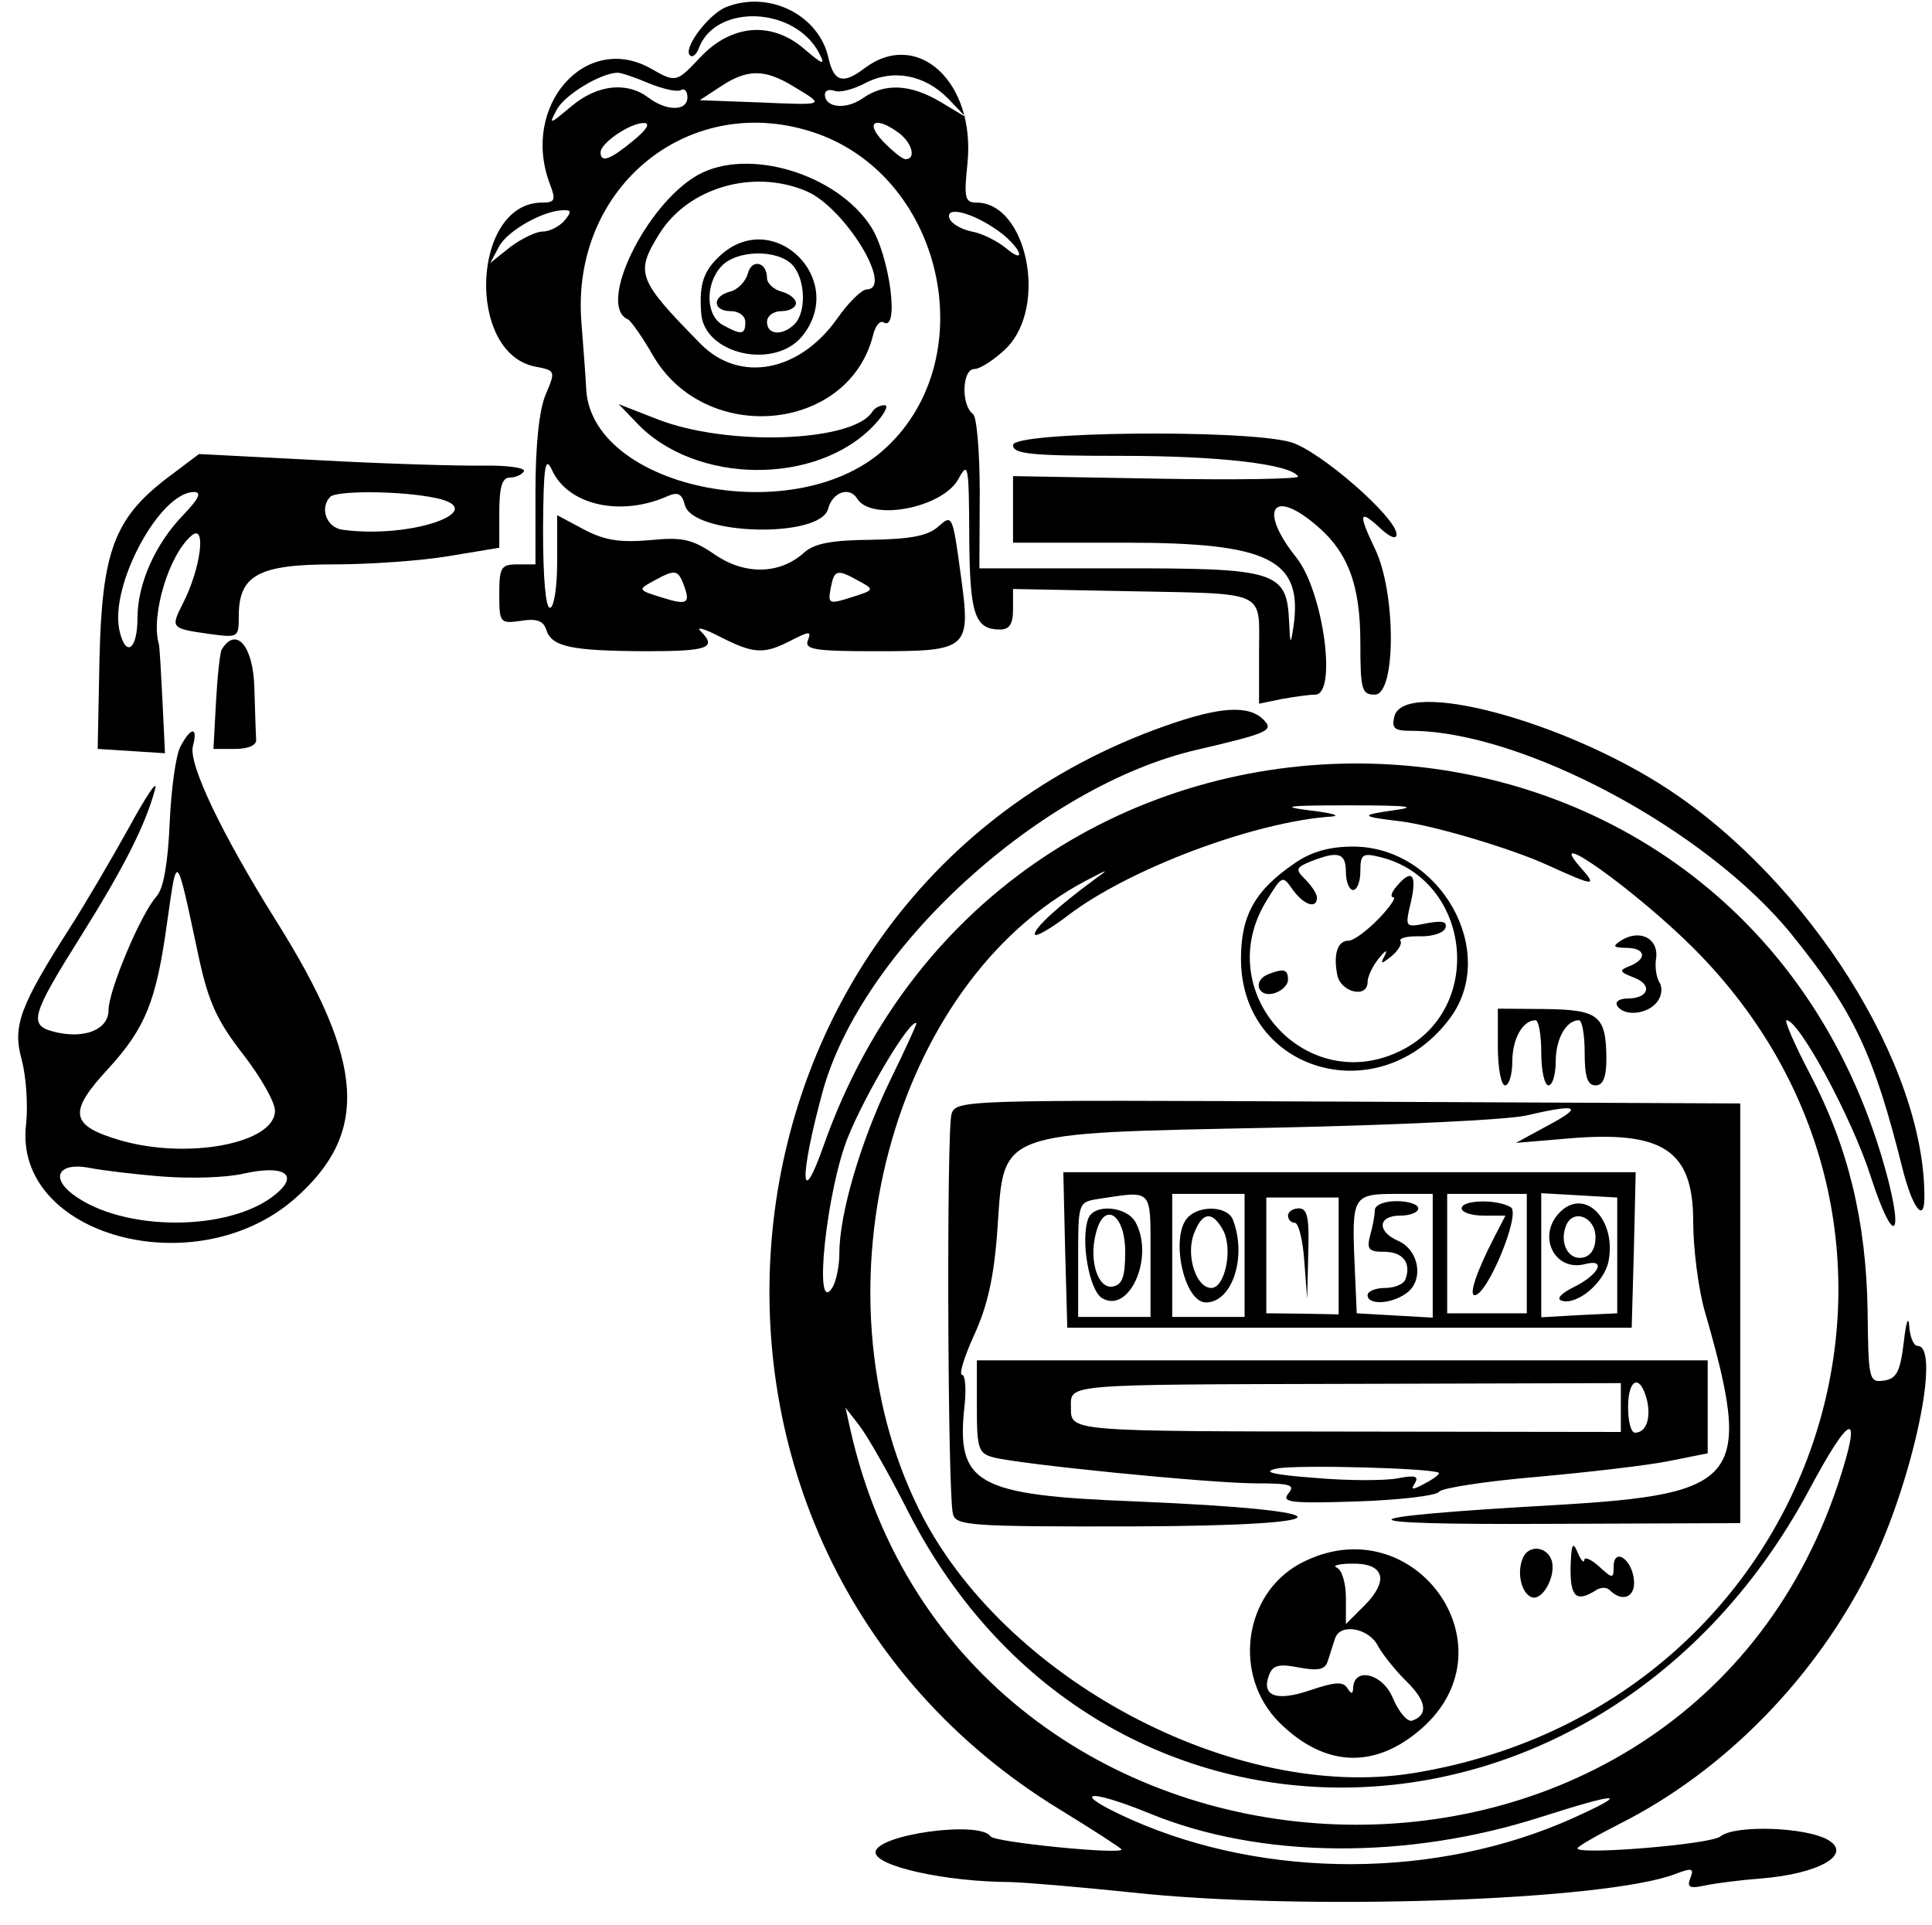
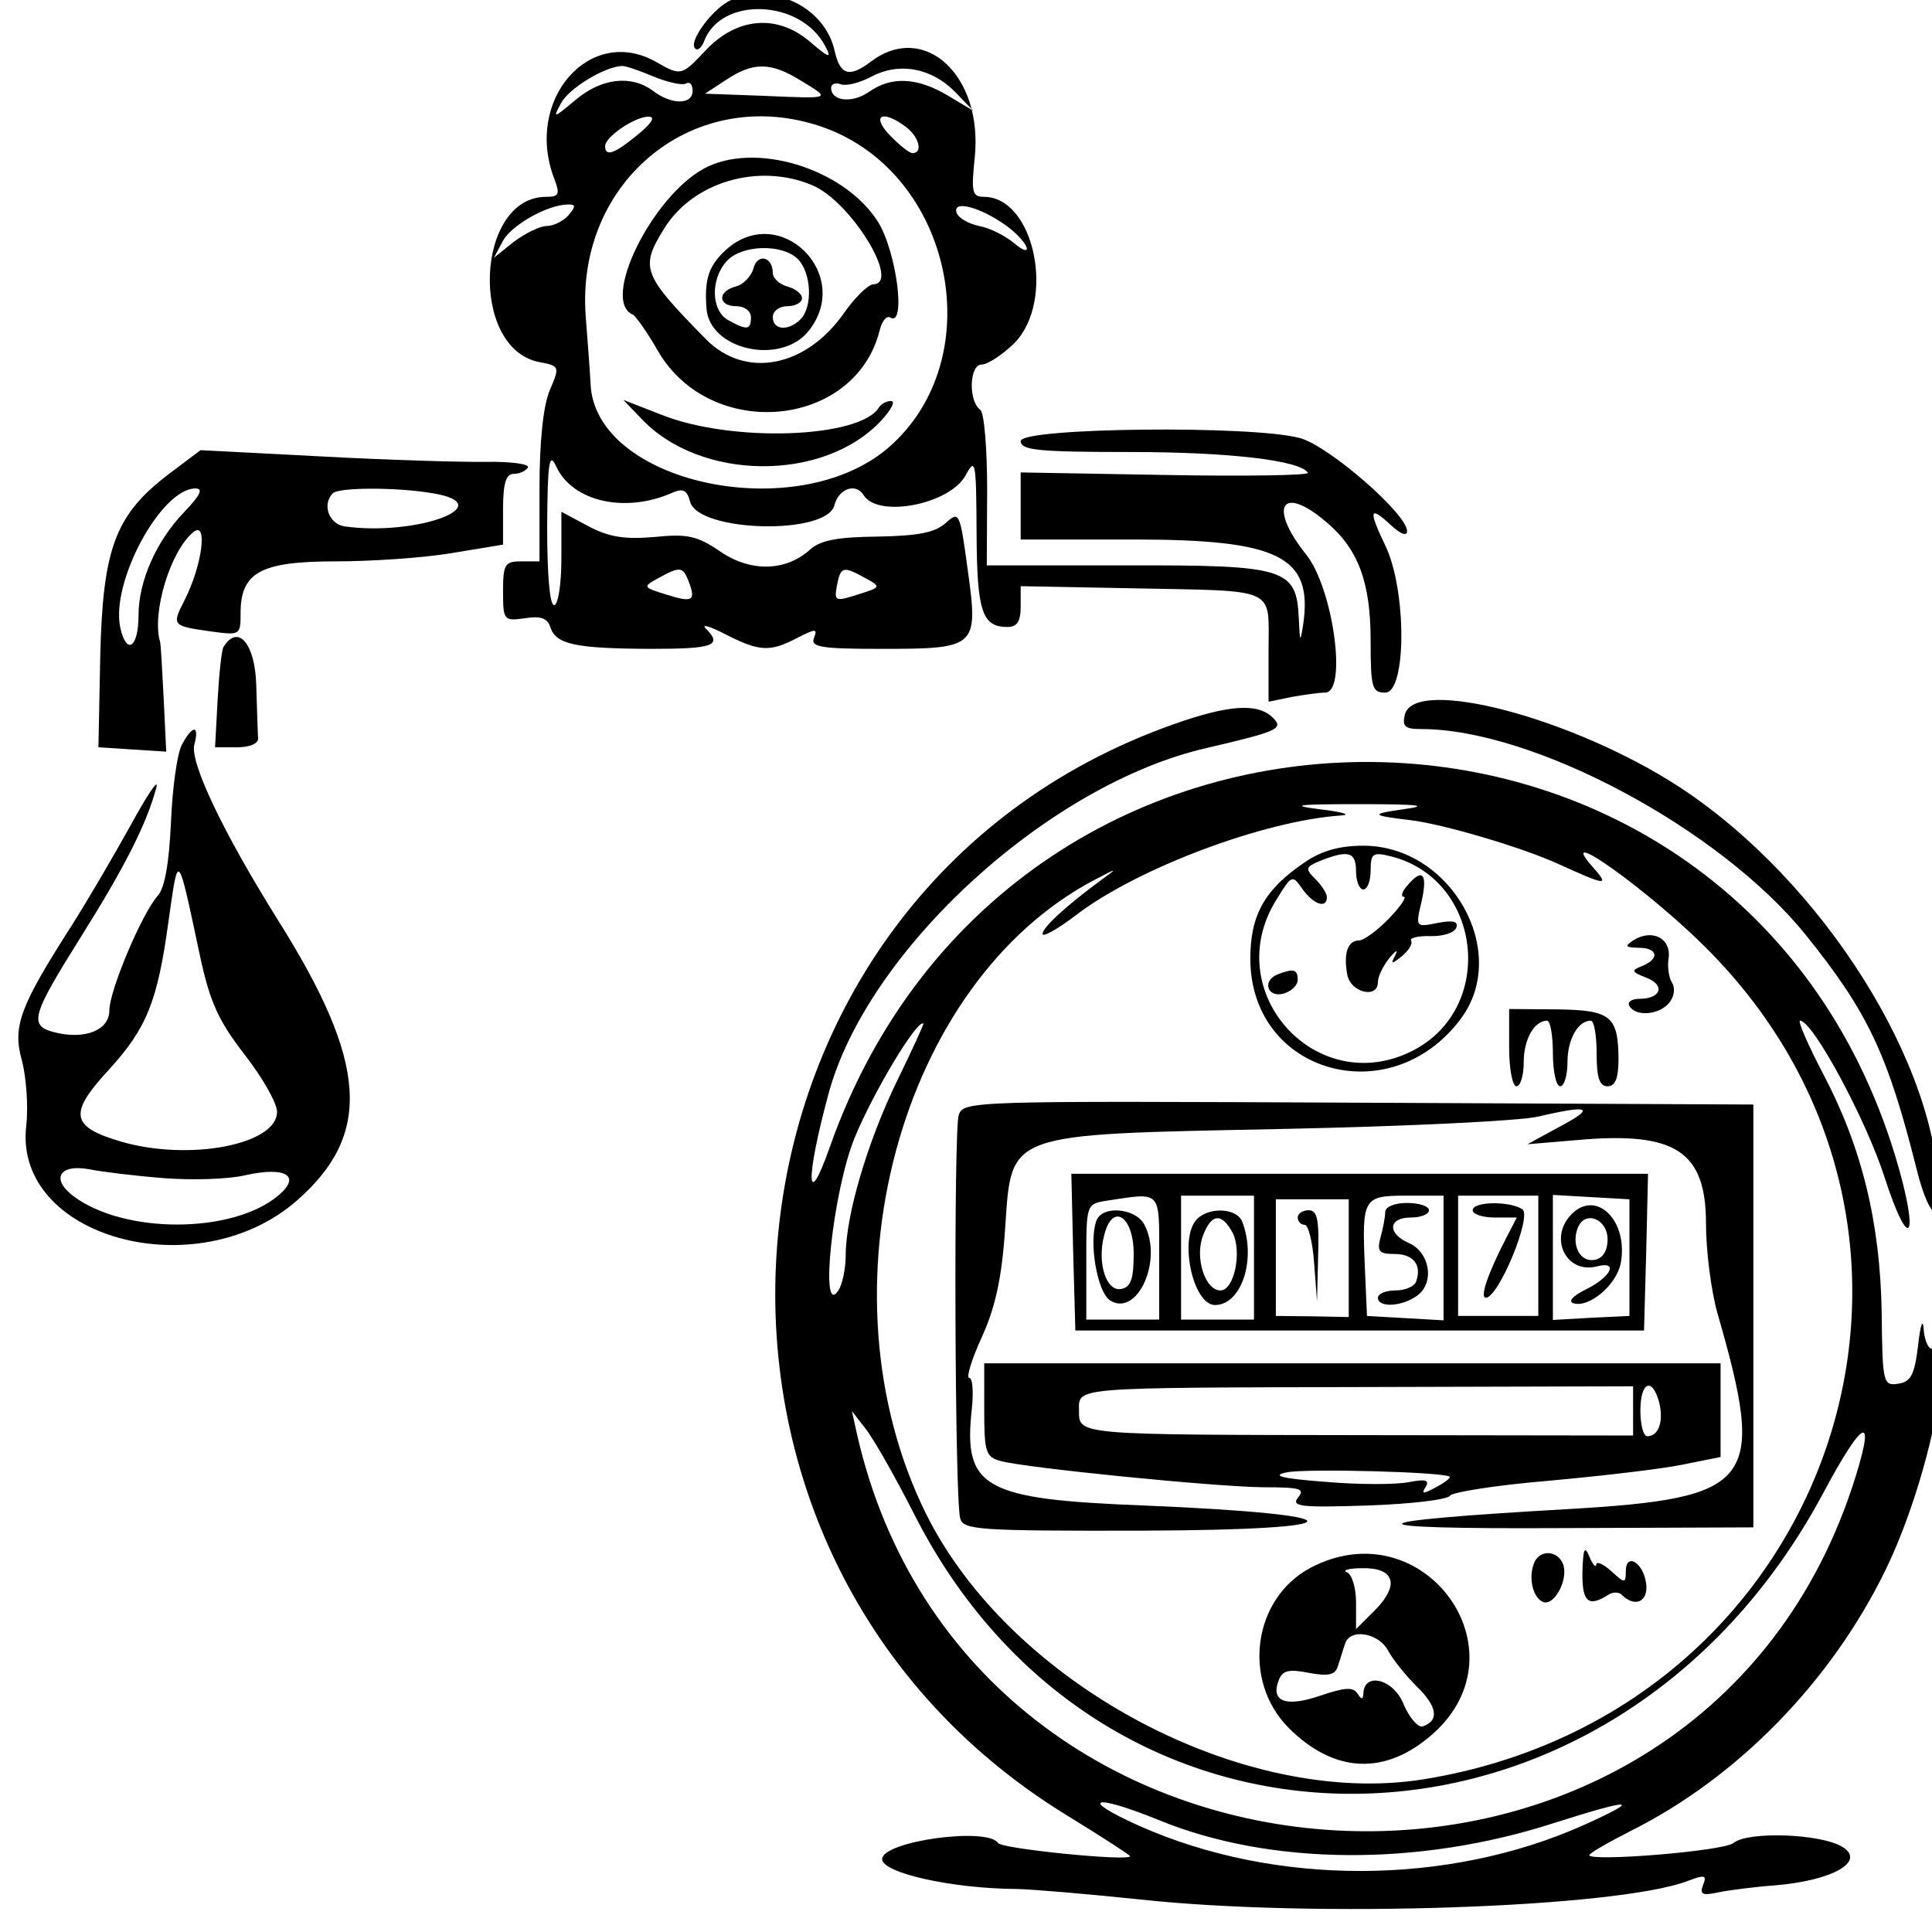
- <svg xmlns="http://www.w3.org/2000/svg" version="1.0" width="267pt" height="266pt" viewBox="0 0 267 266" preserveAspectRatio="xMidYMid meet">
-   <g transform="translate(0,266) scale(0.05,-0.05)" stroke="none">
+ <svg xmlns="http://www.w3.org/2000/svg" version="1.0" viewBox="0 0 5300 5300" xml:space="preserve">
+   <g transform="translate(0,5300) scale(1,-1)">
    <path d="M2006 5300 c-48 -20 -119 -114 -99 -133 7 -7 18 2 25 21 47 122 263 114 331 -13 20 -37 13 -36 -44 13 -89 74 -199 64 -284 -27 -65 -69 -67 -70 -135 -31 -181 103 -362 -103 -280 -319 17 -44 14 -51 -22 -51 -193 0 -211 -414 -20 -453 58 -11 58 -12 30 -78 -18 -43 -28 -141 -28 -268 l0 -201 -50 0 c-45 0 -50 -8 -50 -82 0 -80 2 -82 60 -74 44 7 62 0 70 -25 15 -47 69 -58 275 -59 173 0 198 9 151 56 -13 13 12 6 54 -16 94 -48 122 -49 197 -10 51 26 56 26 46 0 -10 -25 18 -30 184 -30 263 0 267 4 238 215 -22 161 -23 164 -61 130 -29 -26 -75 -35 -186 -37 -109 -1 -157 -10 -185 -35 -67 -61 -164 -63 -247 -6 -63 43 -90 49 -180 40 -81 -7 -124 -1 -181 29 l-75 40 0 -128 c0 -72 -9 -128 -20 -128 -12 0 -19 84 -19 215 1 179 6 207 25 165 45 -97 191 -129 320 -71 28 12 39 6 47 -25 22 -84 375 -93 396 -10 12 46 59 62 80 28 39 -64 236 -26 280 54 27 50 29 40 30 -157 1 -217 15 -259 85 -259 26 0 36 15 36 56 l0 56 315 -6 c393 -8 365 5 365 -168 l0 -143 63 13 c34 6 76 12 92 12 62 0 22 287 -52 379 -104 130 -68 193 53 91 90 -75 124 -166 124 -328 0 -129 4 -142 40 -142 59 0 59 283 0 404 -47 98 -43 110 16 55 26 -24 44 -31 44 -16 0 47 -214 233 -293 255 -128 36 -767 29 -767 -8 0 -25 47 -30 301 -30 271 0 466 -23 487 -57 5 -7 -171 -10 -390 -6 l-398 7 0 -92 0 -92 311 0 c399 0 491 -47 464 -233 -8 -51 -9 -49 -12 15 -6 139 -35 148 -472 147 l-384 0 1 207 c0 113 -8 213 -19 220 -33 24 -30 124 4 124 16 0 56 26 89 58 115 116 56 402 -83 402 -32 0 -35 13 -25 108 23 225 -138 374 -285 263 -59 -45 -84 -37 -99 28 -26 120 -165 189 -284 141z m-213 -210 c39 -16 79 -25 89 -19 10 6 18 -3 18 -20 0 -39 -58 -39 -109 0 -59 44 -141 35 -212 -25 -61 -51 -63 -52 -40 -9 21 40 119 100 167 102 8 1 47 -12 87 -29z m402 -10 c86 -52 89 -51 -98 -43 l-163 6 58 38 c74 49 122 49 203 -1z m425 -32 l50 -52 -70 42 c-84 50 -155 53 -216 10 -46 -32 -104 -26 -104 11 0 11 12 15 26 10 15 -6 53 4 85 21 76 40 164 24 229 -42z m-870 -117 c-64 -53 -90 -62 -90 -32 0 26 82 81 119 81 20 0 9 -18 -29 -49z m508 20 c358 -127 461 -637 178 -880 -253 -216 -807 -96 -816 178 -1 23 -7 104 -13 180 -30 377 303 644 651 522z m227 1 c36 -27 48 -72 18 -72 -9 0 -37 23 -63 50 -51 54 -19 70 45 22z m-925 -242 c-14 -16 -41 -30 -60 -30 -19 0 -59 -20 -90 -43 l-55 -44 24 45 c23 44 122 100 178 101 23 1 23 -5 3 -29z m1199 -28 c27 -19 52 -46 57 -60 5 -14 -11 -9 -34 11 -24 20 -67 42 -96 47 -29 6 -57 22 -62 37 -11 35 65 15 135 -35z m-871 -974 c22 -56 13 -62 -57 -40 -68 21 -69 22 -25 46 58 32 67 32 82 -6z m486 6 c44 -24 43 -25 -21 -45 -62 -20 -65 -18 -57 25 10 52 17 54 78 20z" />
    <path d="M1930 4837 c-144 -80 -282 -363 -194 -400 8 -4 40 -49 69 -100 145 -249 540 -212 608 56 6 26 19 42 29 36 45 -28 17 185 -35 265 -95 146 -339 219 -477 143z m298 -45 c106 -44 245 -271 167 -272 -14 -1 -51 -37 -82 -82 -105 -147 -269 -177 -376 -69 -175 178 -182 196 -115 304 79 128 259 181 406 119z" />
    <path d="M1992 4615 c-47 -43 -60 -79 -54 -160 7 -115 205 -159 281 -62 122 155 -80 354 -227 222z m197 -26 c37 -38 41 -131 7 -165 -33 -33 -76 -30 -76 6 0 17 18 30 40 30 22 0 40 10 40 22 0 12 -18 26 -40 32 -22 6 -40 23 -40 37 0 45 -42 55 -53 13 -6 -22 -28 -45 -49 -50 -50 -13 -49 -54 2 -54 22 0 40 -13 40 -30 0 -35 -10 -37 -61 -9 -48 25 -51 112 -6 162 41 46 153 49 196 6z" />
    <path d="M1758 4153 c162 -174 503 -176 660 -6 27 29 39 53 27 53 -13 0 -28 -8 -34 -18 -52 -84 -402 -97 -596 -20 l-105 41 48 -50z" />
    <path d="M461 3998 c-145 -111 -179 -203 -186 -498 l-5 -250 93 -6 93 -6 -7 146 c-4 80 -8 151 -10 156 -23 78 28 248 91 300 41 34 25 -91 -24 -187 -35 -69 -34 -70 71 -85 82 -11 83 -11 83 50 0 112 55 142 261 142 100 0 244 10 320 23 l139 23 0 97 c0 71 8 97 29 97 16 0 33 8 39 17 6 10 -45 17 -113 16 -69 -1 -273 5 -455 15 l-330 17 -89 -67z m44 -103 c-76 -79 -125 -189 -125 -283 0 -89 -33 -111 -50 -34 -27 125 112 382 206 382 23 0 13 -19 -31 -65z m681 52 c191 -31 -42 -119 -241 -91 -43 7 -62 60 -32 91 17 16 173 17 273 0z" />
    <path d="M613 3525 c-5 -8 -12 -73 -16 -145 l-7 -130 60 0 c36 0 59 10 58 25 -1 14 -3 79 -5 145 -3 114 -50 170 -90 105z" />
    <path d="M3854 3340 c-8 -33 0 -40 45 -40 308 0 820 -274 1054 -564 171 -212 226 -328 306 -648 27 -107 60 -150 60 -78 2 365 -319 874 -712 1131 -290 189 -725 304 -753 199z" />
    <path d="M3219 3313 c-1310 -463 -1485 -2265 -289 -2995 93 -57 170 -107 170 -110 0 -15 -351 20 -362 36 -29 45 -318 5 -318 -44 0 -38 191 -81 370 -82 44 -1 197 -14 340 -29 471 -51 1306 -23 1500 51 47 18 53 16 42 -11 -10 -26 -2 -30 43 -20 30 6 100 15 155 19 156 13 249 65 185 105 -59 37 -260 44 -300 11 -26 -22 -395 -52 -395 -33 0 5 52 35 115 67 293 147 548 409 697 714 115 236 194 608 128 608 -11 0 -21 25 -23 55 -2 30 -9 10 -15 -45 -10 -82 -20 -101 -55 -106 -41 -6 -43 2 -45 194 -4 247 -54 453 -159 653 -43 82 -72 149 -65 149 35 0 181 -271 232 -430 70 -216 97 -166 30 56 -432 1430 -2420 1450 -2923 29 -65 -185 -68 -91 -4 145 107 395 604 849 1037 948 197 46 212 53 182 83 -41 41 -121 36 -273 -18z m631 -233 c-92 -13 -90 -17 20 -30 90 -11 307 -75 407 -121 132 -60 139 -60 91 -6 -105 120 156 -67 312 -223 792 -791 348 -2099 -774 -2281 -495 -80 -1136 262 -1367 731 -299 607 -74 1453 463 1736 65 34 66 34 19 0 -95 -70 -161 -130 -161 -148 0 -10 41 13 91 51 168 129 517 260 729 274 28 2 1 10 -60 17 -86 11 -62 14 110 14 163 0 194 -4 120 -14z m-1390 -747 c-80 -165 -140 -367 -140 -477 0 -36 -9 -79 -20 -96 -53 -81 -15 275 45 420 51 124 171 324 188 312 2 -1 -31 -73 -73 -159z m51 -1193 c534 -1042 1917 -1007 2490 63 116 217 148 223 79 14 -445 -1332 -2422 -1221 -2730 153 l-13 59 38 -49 c22 -28 83 -135 136 -240z m668 -833 c305 -125 711 -128 1081 -9 220 70 248 69 84 -5 -372 -166 -843 -168 -1216 -3 -173 77 -130 91 51 17z" />
    <path d="M3580 2935 c-111 -75 -150 -145 -150 -265 0 -315 385 -424 578 -164 136 184 -28 474 -268 474 -65 0 -115 -14 -160 -45z m140 -25 c0 -27 9 -50 20 -50 11 0 20 23 20 52 0 47 6 51 55 39 250 -62 291 -415 61 -533 -263 -135 -532 160 -375 413 43 70 44 70 72 30 30 -42 67 -55 67 -22 0 10 -14 32 -32 50 -28 28 -27 33 15 50 76 30 97 24 97 -29z" />
    <path d="M3860 2870 c-14 -16 -18 -30 -9 -30 9 0 -9 -27 -41 -60 -32 -33 -69 -60 -82 -60 -31 0 -43 -36 -32 -94 9 -49 84 -67 84 -20 0 15 14 44 31 65 18 22 25 26 17 9 -14 -26 -11 -26 18 -3 18 15 30 34 25 42 -5 8 19 14 53 13 34 -1 66 9 71 23 6 18 -9 21 -52 13 -60 -12 -60 -12 -43 60 17 76 2 92 -40 42z" />
    <path d="M3505 2627 c-43 -17 -29 -64 15 -53 22 6 40 23 40 38 0 29 -12 32 -55 15z" />
    <path d="M4480 2720 c-24 -16 -21 -19 15 -20 53 0 59 -30 10 -50 -31 -12 -30 -16 11 -32 53 -20 41 -58 -18 -58 -22 0 -35 -9 -28 -20 18 -30 82 -24 109 9 14 17 17 40 8 55 -9 14 -13 43 -10 64 10 57 -44 86 -97 52z" />
    <path d="M4140 2426 c0 -58 9 -106 20 -106 11 0 20 30 20 66 0 63 29 114 64 114 9 0 16 -40 16 -90 0 -49 9 -90 20 -90 11 0 20 30 20 66 0 63 29 114 64 114 9 0 16 -40 16 -90 0 -67 8 -90 30 -90 21 0 30 22 30 75 -1 118 -21 134 -169 136 l-131 1 0 -106z" />
    <path d="M2630 2241 c-14 -44 -11 -1051 4 -1106 8 -32 48 -35 502 -34 599 2 601 44 3 69 -442 17 -497 48 -473 265 5 47 2 85 -7 85 -9 0 6 50 34 111 37 81 55 162 64 294 19 272 -8 262 763 278 336 7 651 22 700 34 141 33 158 25 60 -27 l-90 -49 142 12 c265 23 348 -32 348 -230 0 -74 14 -183 31 -244 135 -468 104 -509 -412 -539 -597 -34 -604 -55 -19 -52 l530 2 0 580 0 580 -1084 5 c-1064 5 -1083 5 -1096 -34z" />
    <path d="M2944 1865 l6 -215 780 0 780 0 6 215 5 215 -791 0 -791 0 5 -215z m236 -15 l0 -170 -100 0 -100 0 0 159 c0 157 0 158 55 167 153 23 145 32 145 -156z m260 0 l0 -170 -100 0 -100 0 0 170 0 170 100 0 100 0 0 -170z m260 -1 l0 -162 -100 2 -100 1 0 160 0 160 100 0 100 0 0 -161z m260 0 l0 -171 -105 6 -105 6 -6 138 c-8 186 -4 192 115 192 l101 0 0 -171z m260 6 l0 -165 -110 0 -110 0 0 165 0 165 110 0 110 0 0 -165z m250 -5 l0 -160 -105 -5 -105 -6 0 172 0 171 105 -6 105 -6 0 -160z" />
    <path d="M3008 1952 c-22 -58 2 -198 38 -220 75 -45 145 112 93 209 -24 45 -115 53 -131 11z m102 -92 c0 -69 -8 -91 -34 -96 -41 -8 -67 71 -47 147 22 91 81 54 81 -51z" />
    <path d="M3284 1956 c-51 -51 -12 -236 49 -236 73 0 114 126 75 228 -14 38 -90 42 -124 8z m97 -37 c27 -52 5 -159 -33 -159 -42 0 -71 90 -48 150 23 61 51 64 81 9z" />
    <path d="M3560 1960 c0 -11 9 -20 19 -20 10 0 22 -47 26 -105 l8 -105 3 125 c3 99 -2 125 -26 125 -16 0 -30 -9 -30 -20z" />
    <path d="M3800 1975 c0 -14 -6 -45 -13 -70 -10 -38 -4 -45 39 -45 51 0 75 -30 59 -75 -4 -14 -30 -25 -57 -25 -26 0 -48 -9 -48 -20 0 -28 66 -25 108 6 48 35 35 118 -23 144 -60 26 -57 70 5 70 28 0 50 9 50 20 0 11 -27 20 -60 20 -35 0 -60 -11 -60 -25z" />
    <path d="M4040 1980 c0 -11 27 -20 61 -20 l60 0 -31 -60 c-48 -93 -71 -160 -54 -160 35 0 128 225 100 243 -37 23 -136 21 -136 -3z" />
    <path d="M4312 1970 c-65 -65 -16 -166 69 -144 61 16 38 -30 -32 -64 -34 -17 -48 -32 -33 -37 42 -14 118 49 130 109 22 115 -65 204 -134 136z m98 -70 c0 -31 -13 -52 -35 -56 -40 -8 -65 40 -47 87 19 50 82 26 82 -31z" />
    <path d="M2700 1432 c0 -115 4 -129 45 -140 69 -19 591 -71 722 -72 100 0 114 -4 94 -28 -20 -25 7 -28 191 -22 118 4 219 16 226 27 7 10 129 29 272 41 143 13 307 32 365 44 l105 21 0 128 0 129 -1010 0 -1010 0 0 -128z m1780 -2 l0 -68 -725 1 c-804 1 -795 0 -795 67 0 65 -27 63 785 65 l735 2 0 -67z m72 21 c12 -51 -2 -91 -33 -91 -11 0 -19 32 -19 70 0 80 33 94 52 21z m-575 -202 c3 -3 -13 -16 -38 -29 -35 -19 -41 -19 -28 1 11 19 0 22 -47 13 -35 -7 -138 -7 -229 1 -120 9 -149 17 -105 26 55 11 431 1 447 -12z" />
    <path d="M4341 987 c-1 -82 16 -97 71 -62 12 8 28 8 36 1 36 -37 74 -21 68 29 -7 58 -56 88 -56 34 0 -33 -3 -33 -40 1 -22 20 -41 28 -41 18 -1 -10 -10 0 -19 22 -13 31 -17 22 -19 -43z" />
    <path d="M3595 999 c-158 -84 -189 -310 -59 -440 125 -124 264 -130 393 -17 261 229 -25 620 -334 457z m218 -31 c8 -19 -8 -52 -40 -84 l-53 -53 0 73 c0 40 -11 77 -25 83 -14 5 5 11 41 11 42 1 70 -9 77 -30z m-4 -198 c12 -22 46 -65 77 -96 57 -55 63 -94 17 -110 -13 -4 -37 24 -53 62 -28 69 -109 88 -110 27 -1 -16 -5 -16 -16 1 -12 19 -35 17 -103 -6 -94 -32 -136 -16 -113 43 10 26 27 31 82 20 54 -10 73 -6 80 18 6 17 14 45 20 62 14 44 94 29 119 -21z" />
    <path d="M4208 1011 c-16 -41 -2 -96 26 -106 31 -10 69 63 54 104 -15 39 -66 41 -80 2z" />
    <path d="M499 3257 c-13 -23 -26 -119 -30 -212 -5 -112 -17 -181 -36 -202 -44 -49 -133 -261 -133 -315 0 -54 -67 -81 -150 -60 -72 18 -64 45 72 262 120 191 181 311 207 410 7 28 -26 -22 -74 -110 -49 -88 -120 -209 -159 -270 -142 -222 -162 -276 -136 -369 12 -45 18 -126 12 -179 -36 -307 468 -446 743 -205 206 181 194 376 -50 765 -153 244 -244 436 -232 485 15 55 -5 55 -34 0z m50 -581 c27 -125 50 -176 122 -269 49 -63 89 -133 89 -157 0 -90 -240 -136 -427 -82 -140 41 -146 77 -33 199 102 112 132 185 162 404 28 196 24 200 87 -95z m-99 -608 c77 -6 177 -3 223 8 111 25 155 -2 90 -56 -125 -105 -423 -106 -562 -1 -63 48 -37 89 46 73 35 -7 126 -18 203 -24z" />
  </g>
</svg>
